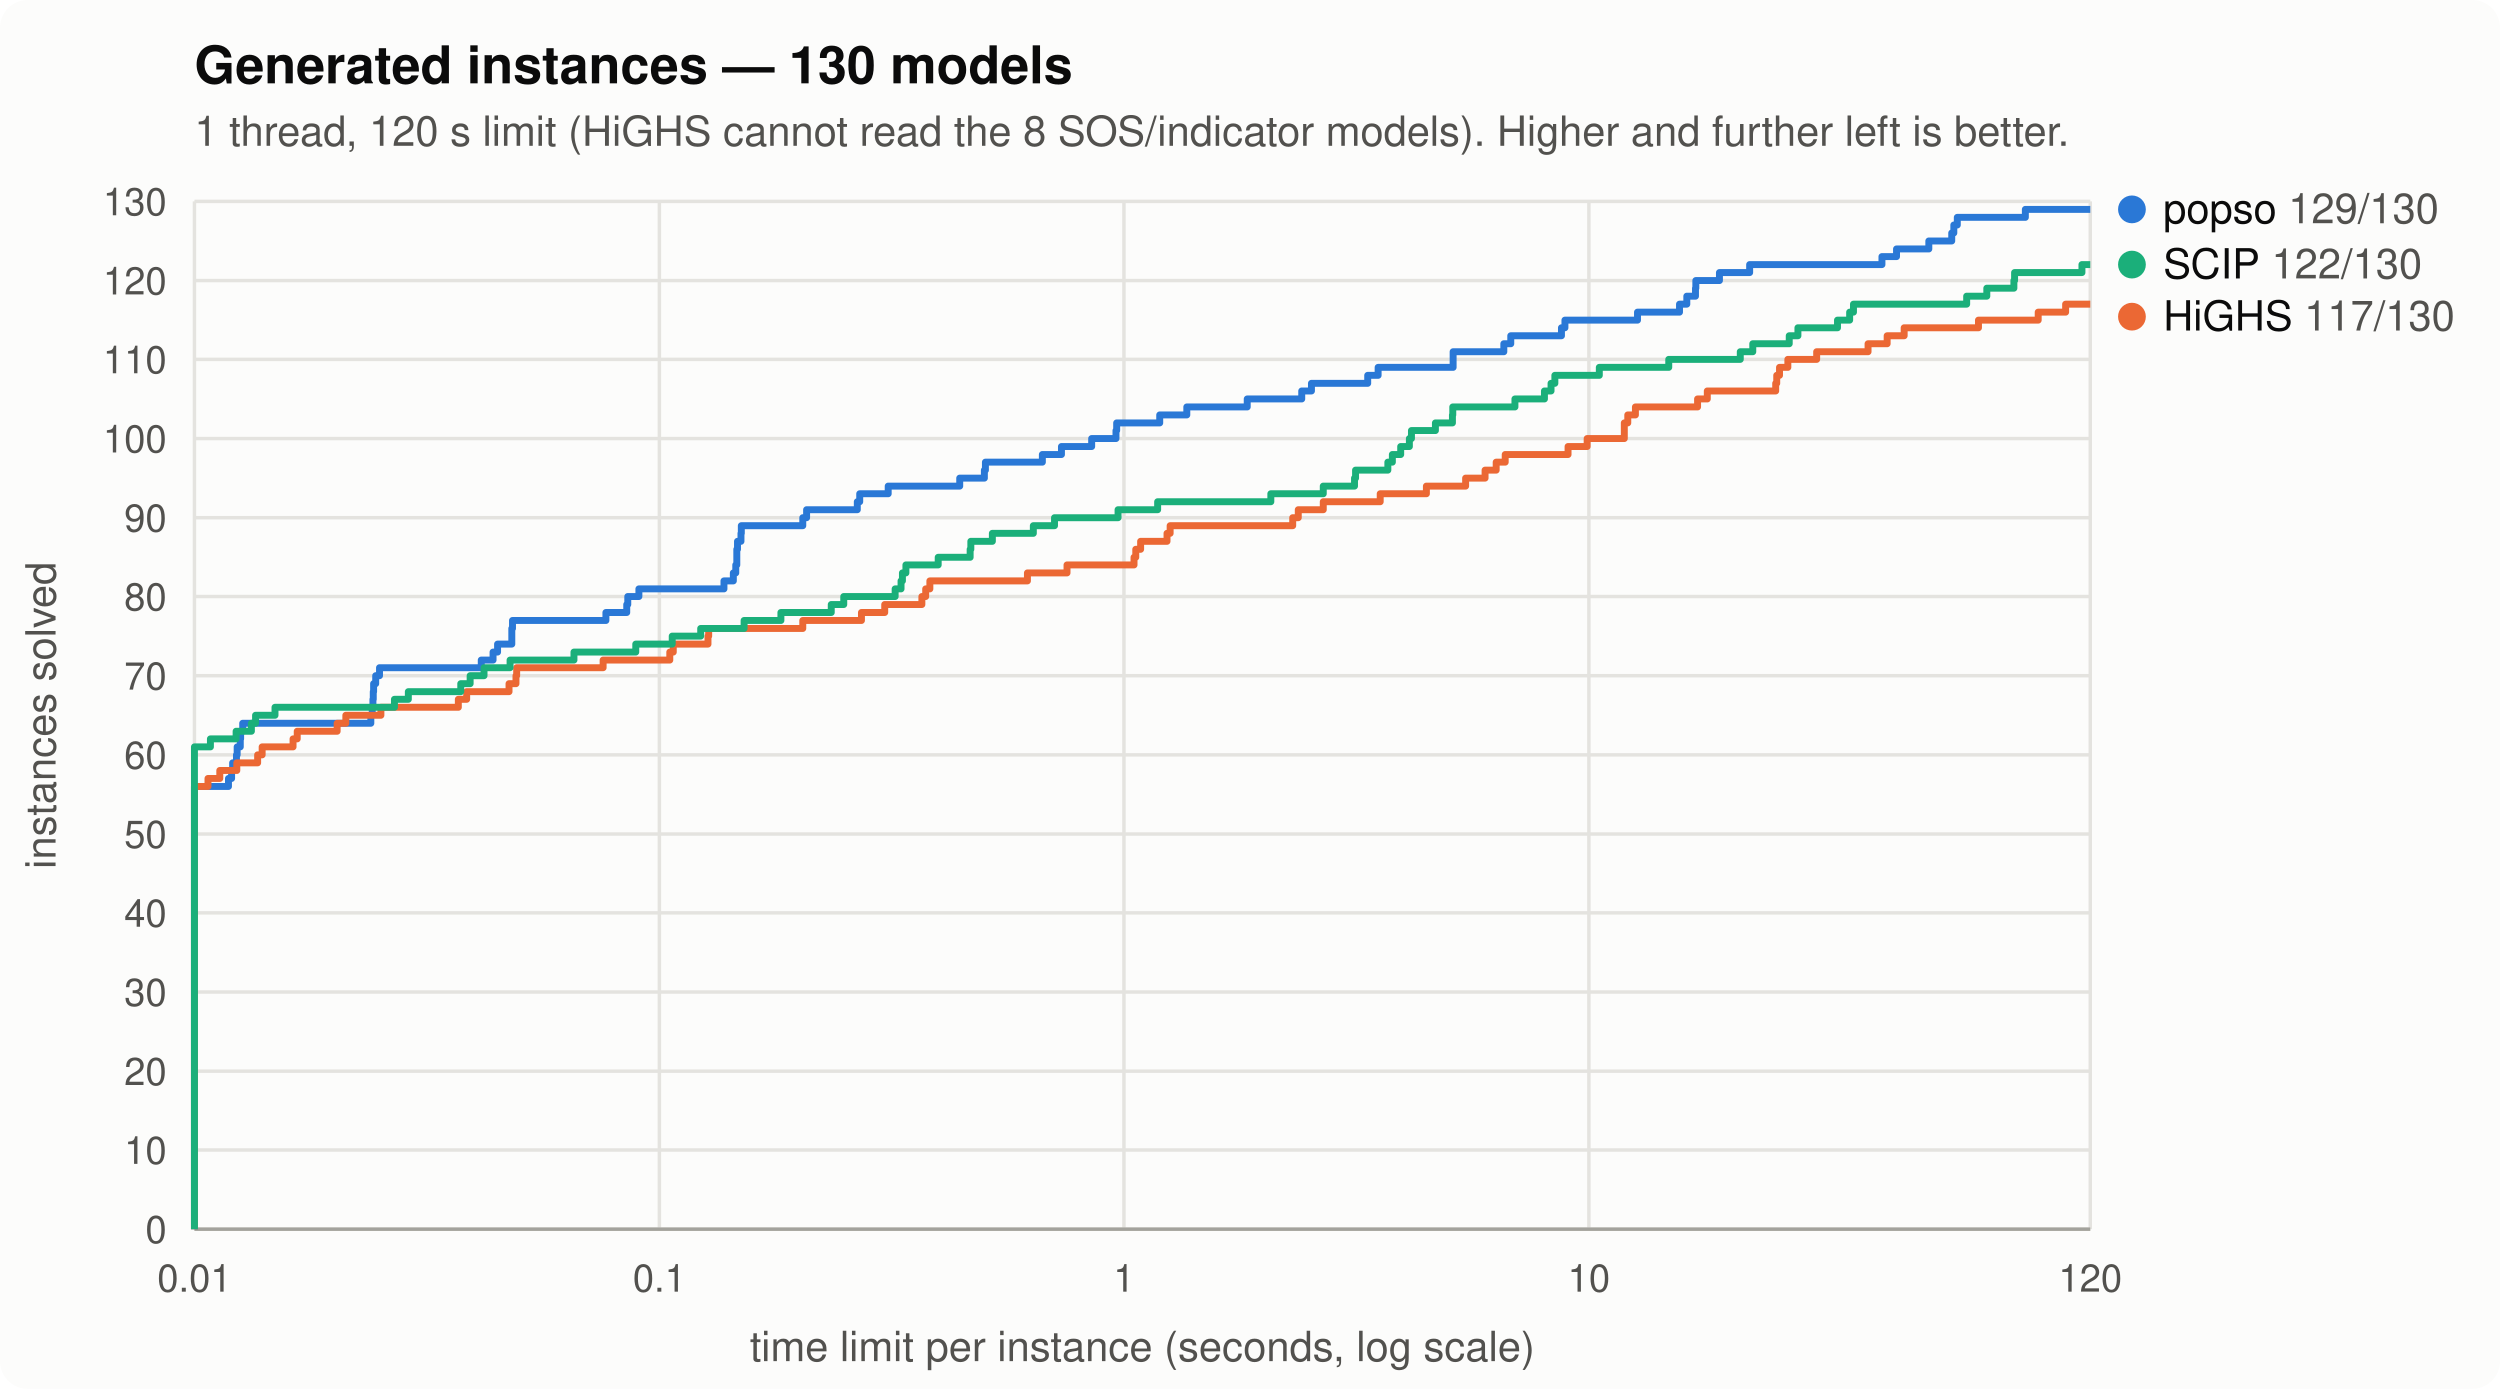
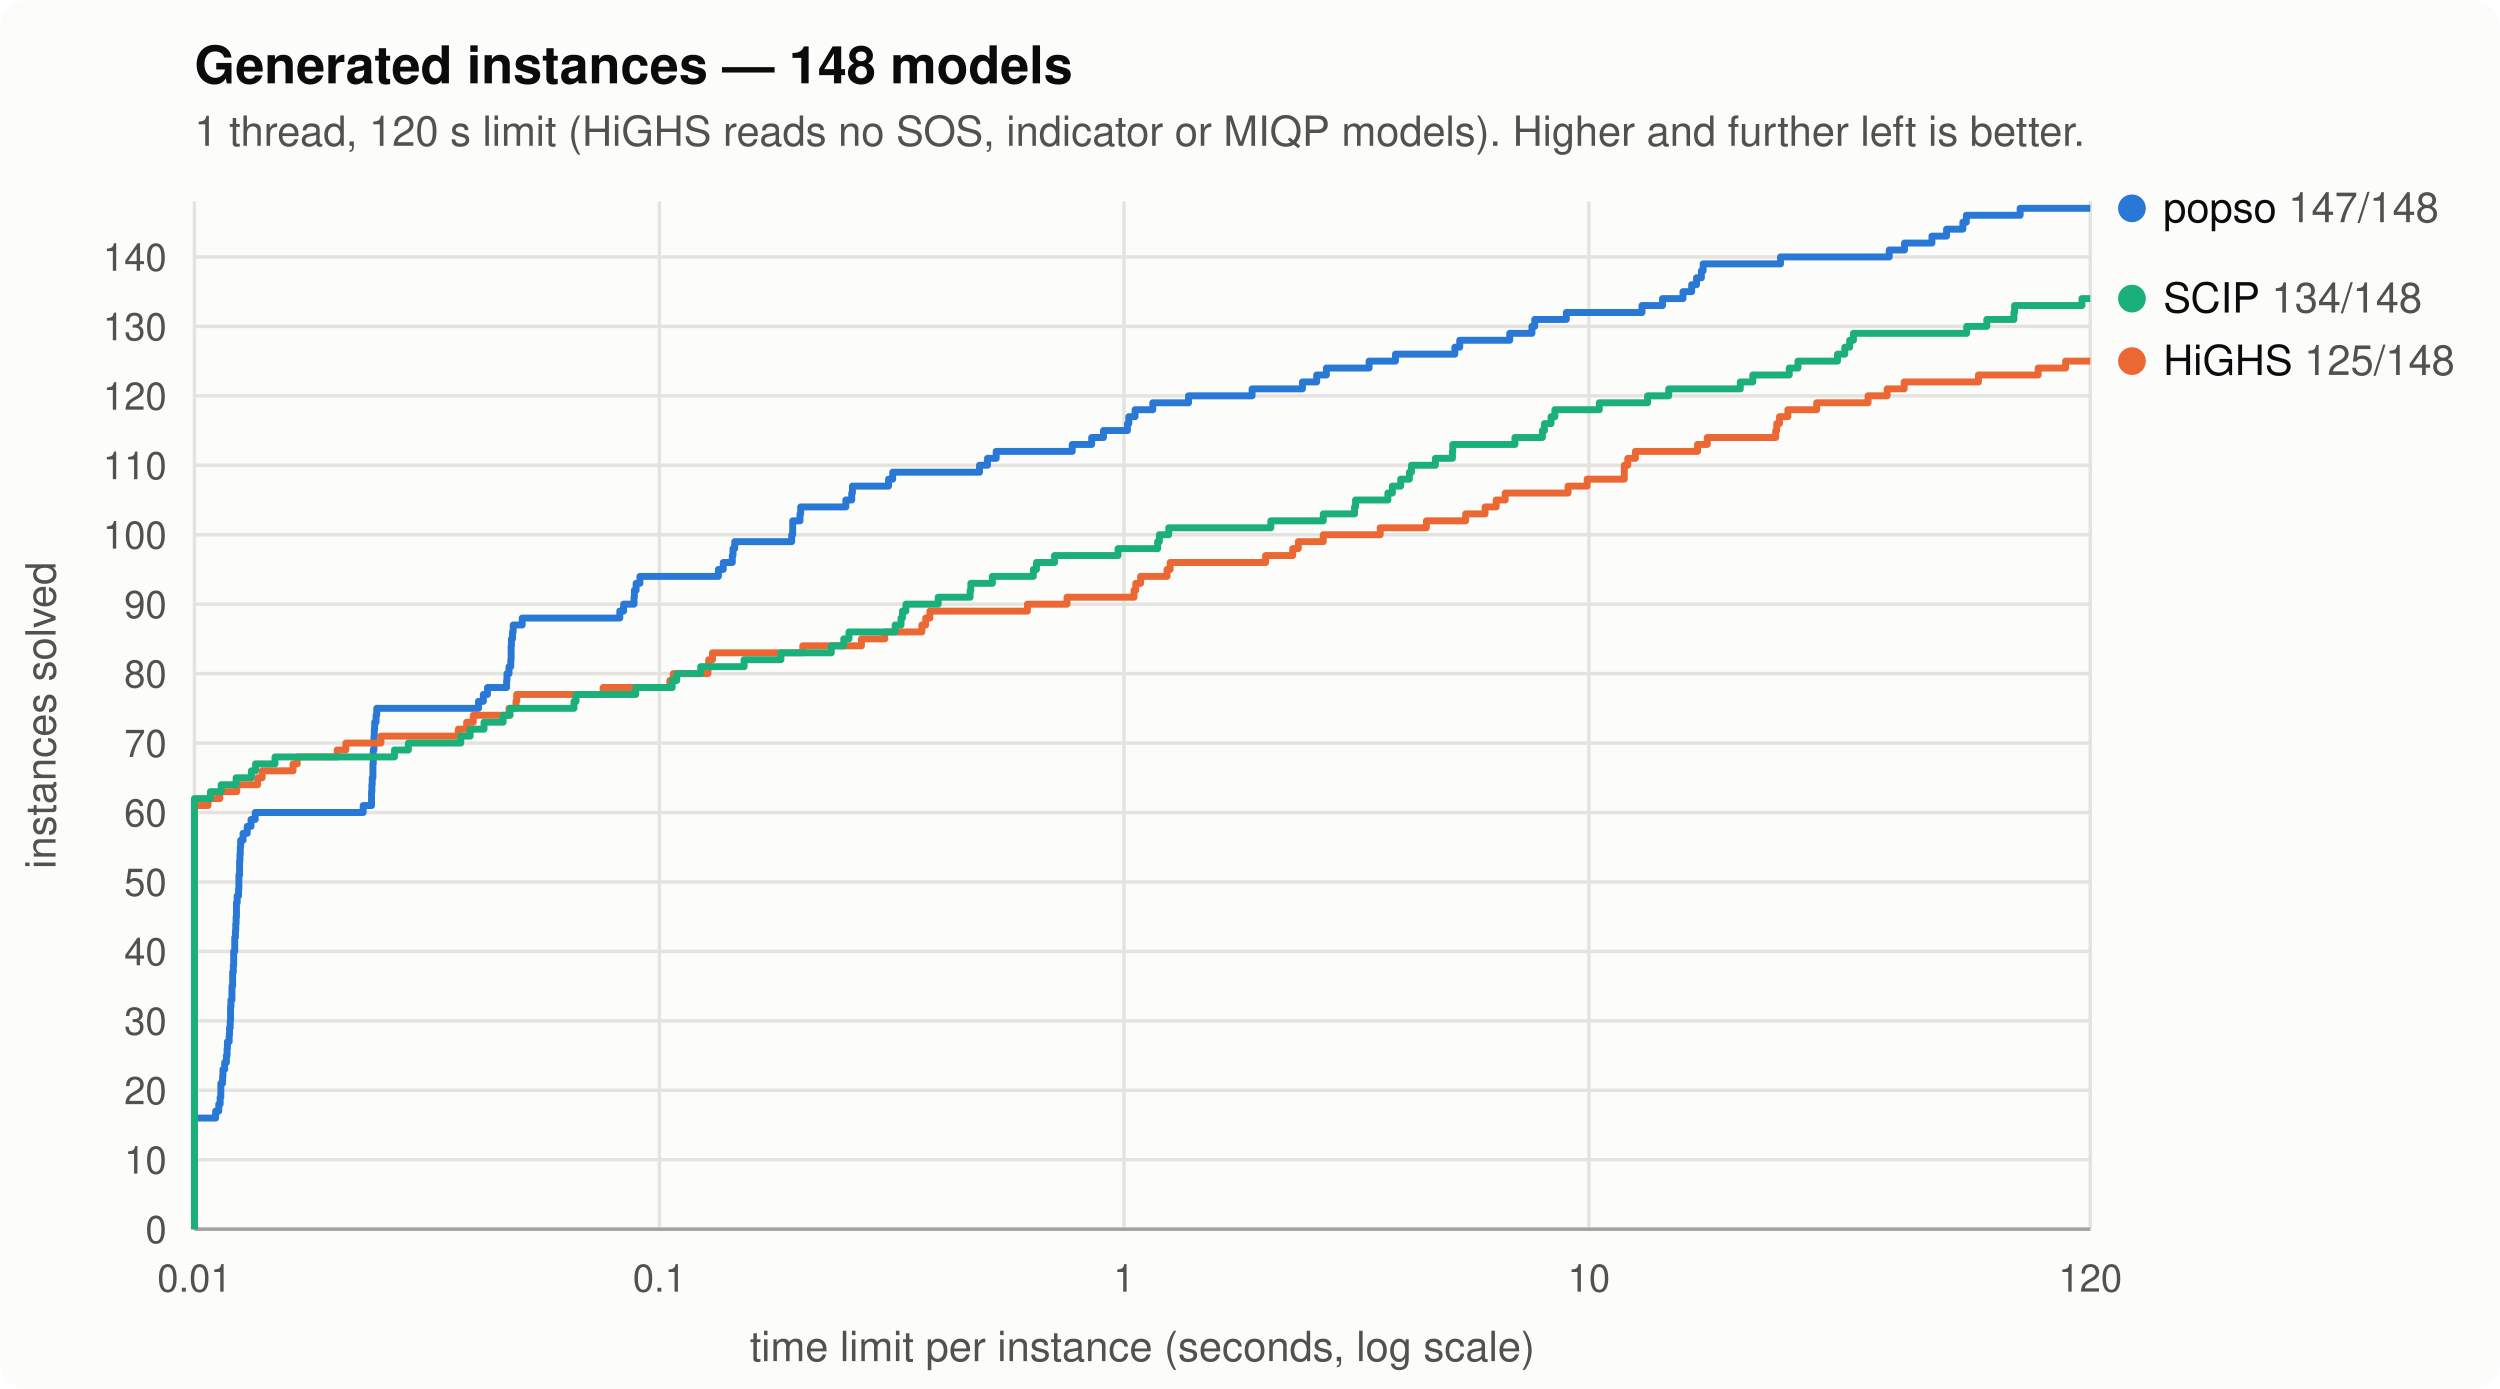
- <svg xmlns="http://www.w3.org/2000/svg" viewBox="0 0 720 400" width="720" height="400" role="img" aria-label="Generated instances — 130 models: instances solved versus time">
+ <svg xmlns="http://www.w3.org/2000/svg" viewBox="0 0 720 400" width="720" height="400" role="img" aria-label="Generated instances — 148 models: instances solved versus time">
  <style>svg{font-family:-apple-system,BlinkMacSystemFont,'Segoe UI',Helvetica,Arial,sans-serif}.bg{fill:#fcfcfb}.t1{fill:#0b0b0b}.t2{fill:#52514e}.grid{stroke:#e4e3df}.axis{stroke:#a3a29c}.s-ours{stroke:#2a78d6}.f-ours{fill:#2a78d6}.s-highs{stroke:#eb6834}.f-highs{fill:#eb6834}.s-scip{stroke:#1baf7a}.f-scip{fill:#1baf7a}@media (prefers-color-scheme: dark){.bg{fill:#1a1a19}.t1{fill:#f0efec}.t2{fill:#c3c2b7}.grid{stroke:#333331}.axis{stroke:#6b6a64}.s-ours{stroke:#3987e5}.f-ours{fill:#3987e5}.s-highs{stroke:#d95926}.f-highs{fill:#d95926}.s-scip{stroke:#199e70}.f-scip{fill:#199e70}}</style>
  <rect class="bg" width="720" height="400" rx="8" />
-   <text class="t1" x="56" y="24" font-size="15" font-weight="600">Generated instances — 130 models</text>
-   <text class="t2" x="56" y="42" font-size="12">1 thread, 120 s limit (HiGHS cannot read the 8 SOS/indicator models). Higher and further left is better.</text>
+   <text class="t1" x="56" y="24" font-size="15" font-weight="600">Generated instances — 148 models</text>
+   <text class="t2" x="56" y="42" font-size="12">1 thread, 120 s limit (HiGHS reads no SOS, indicator or MIQP models). Higher and further left is better.</text>
  <line class="grid" x1="56" x2="602" y1="354.0" y2="354.0" stroke-width="1" />
  <text class="t2" x="48" y="358.0" font-size="11" text-anchor="end">0</text>
-   <line class="grid" x1="56" x2="602" y1="331.2" y2="331.2" stroke-width="1" />
-   <text class="t2" x="48" y="335.2" font-size="11" text-anchor="end">10</text>
-   <line class="grid" x1="56" x2="602" y1="308.5" y2="308.5" stroke-width="1" />
-   <text class="t2" x="48" y="312.5" font-size="11" text-anchor="end">20</text>
-   <line class="grid" x1="56" x2="602" y1="285.7" y2="285.7" stroke-width="1" />
-   <text class="t2" x="48" y="289.7" font-size="11" text-anchor="end">30</text>
-   <line class="grid" x1="56" x2="602" y1="262.9" y2="262.9" stroke-width="1" />
-   <text class="t2" x="48" y="266.9" font-size="11" text-anchor="end">40</text>
-   <line class="grid" x1="56" x2="602" y1="240.2" y2="240.2" stroke-width="1" />
-   <text class="t2" x="48" y="244.2" font-size="11" text-anchor="end">50</text>
-   <line class="grid" x1="56" x2="602" y1="217.4" y2="217.4" stroke-width="1" />
-   <text class="t2" x="48" y="221.4" font-size="11" text-anchor="end">60</text>
-   <line class="grid" x1="56" x2="602" y1="194.6" y2="194.6" stroke-width="1" />
-   <text class="t2" x="48" y="198.6" font-size="11" text-anchor="end">70</text>
-   <line class="grid" x1="56" x2="602" y1="171.8" y2="171.8" stroke-width="1" />
-   <text class="t2" x="48" y="175.8" font-size="11" text-anchor="end">80</text>
-   <line class="grid" x1="56" x2="602" y1="149.1" y2="149.1" stroke-width="1" />
-   <text class="t2" x="48" y="153.1" font-size="11" text-anchor="end">90</text>
-   <line class="grid" x1="56" x2="602" y1="126.3" y2="126.3" stroke-width="1" />
-   <text class="t2" x="48" y="130.3" font-size="11" text-anchor="end">100</text>
-   <line class="grid" x1="56" x2="602" y1="103.5" y2="103.5" stroke-width="1" />
-   <text class="t2" x="48" y="107.5" font-size="11" text-anchor="end">110</text>
-   <line class="grid" x1="56" x2="602" y1="80.8" y2="80.8" stroke-width="1" />
-   <text class="t2" x="48" y="84.8" font-size="11" text-anchor="end">120</text>
-   <line class="grid" x1="56" x2="602" y1="58.0" y2="58.0" stroke-width="1" />
-   <text class="t2" x="48" y="62.0" font-size="11" text-anchor="end">130</text>
+   <line class="grid" x1="56" x2="602" y1="334.0" y2="334.0" stroke-width="1" />
+   <text class="t2" x="48" y="338.0" font-size="11" text-anchor="end">10</text>
+   <line class="grid" x1="56" x2="602" y1="314.0" y2="314.0" stroke-width="1" />
+   <text class="t2" x="48" y="318.0" font-size="11" text-anchor="end">20</text>
+   <line class="grid" x1="56" x2="602" y1="294.0" y2="294.0" stroke-width="1" />
+   <text class="t2" x="48" y="298.0" font-size="11" text-anchor="end">30</text>
+   <line class="grid" x1="56" x2="602" y1="274.0" y2="274.0" stroke-width="1" />
+   <text class="t2" x="48" y="278.0" font-size="11" text-anchor="end">40</text>
+   <line class="grid" x1="56" x2="602" y1="254.0" y2="254.0" stroke-width="1" />
+   <text class="t2" x="48" y="258.0" font-size="11" text-anchor="end">50</text>
+   <line class="grid" x1="56" x2="602" y1="234.0" y2="234.0" stroke-width="1" />
+   <text class="t2" x="48" y="238.0" font-size="11" text-anchor="end">60</text>
+   <line class="grid" x1="56" x2="602" y1="214.0" y2="214.0" stroke-width="1" />
+   <text class="t2" x="48" y="218.0" font-size="11" text-anchor="end">70</text>
+   <line class="grid" x1="56" x2="602" y1="194.0" y2="194.0" stroke-width="1" />
+   <text class="t2" x="48" y="198.0" font-size="11" text-anchor="end">80</text>
+   <line class="grid" x1="56" x2="602" y1="174.0" y2="174.0" stroke-width="1" />
+   <text class="t2" x="48" y="178.0" font-size="11" text-anchor="end">90</text>
+   <line class="grid" x1="56" x2="602" y1="154.0" y2="154.0" stroke-width="1" />
+   <text class="t2" x="48" y="158.0" font-size="11" text-anchor="end">100</text>
+   <line class="grid" x1="56" x2="602" y1="134.0" y2="134.0" stroke-width="1" />
+   <text class="t2" x="48" y="138.0" font-size="11" text-anchor="end">110</text>
+   <line class="grid" x1="56" x2="602" y1="114.0" y2="114.0" stroke-width="1" />
+   <text class="t2" x="48" y="118.0" font-size="11" text-anchor="end">120</text>
+   <line class="grid" x1="56" x2="602" y1="94.0" y2="94.0" stroke-width="1" />
+   <text class="t2" x="48" y="98.0" font-size="11" text-anchor="end">130</text>
+   <line class="grid" x1="56" x2="602" y1="74.0" y2="74.0" stroke-width="1" />
+   <text class="t2" x="48" y="78.0" font-size="11" text-anchor="end">140</text>
  <line class="grid" x1="56.0" x2="56.0" y1="58" y2="354" stroke-width="1" />
  <text class="t2" x="56.0" y="372" font-size="11" text-anchor="middle">0.01</text>
  <line class="grid" x1="189.9" x2="189.9" y1="58" y2="354" stroke-width="1" />
  <text class="t2" x="189.9" y="372" font-size="11" text-anchor="middle">0.1</text>
  <line class="grid" x1="323.7" x2="323.7" y1="58" y2="354" stroke-width="1" />
  <text class="t2" x="323.7" y="372" font-size="11" text-anchor="middle">1</text>
  <line class="grid" x1="457.6" x2="457.6" y1="58" y2="354" stroke-width="1" />
  <text class="t2" x="457.6" y="372" font-size="11" text-anchor="middle">10</text>
  <line class="grid" x1="602.0" x2="602.0" y1="58" y2="354" stroke-width="1" />
  <text class="t2" x="602.0" y="372" font-size="11" text-anchor="middle">120</text>
  <line class="axis" x1="56" x2="602" y1="354" y2="354" stroke-width="1" />
  <text class="t2" x="329.0" y="392" font-size="12" text-anchor="middle">time limit per instance (seconds, log scale)</text>
  <text class="t2" transform="translate(16 206.0) rotate(-90)" font-size="12" text-anchor="middle">instances solved</text>
-   <path class="s-ours" d="M56.0 354.0 L56.0 354.0 L56.0 351.7 L56.0 351.7 L56.0 349.4 L56.0 349.4 L56.0 347.2 L56.0 347.2 L56.0 344.9 L56.0 344.9 L56.0 342.6 L56.0 342.6 L56.0 340.3 L56.0 340.3 L56.0 338.1 L56.0 338.1 L56.0 335.8 L56.0 335.8 L56.0 333.5 L56.0 333.5 L56.0 331.2 L56.0 331.2 L56.0 329.0 L56.0 329.0 L56.0 326.7 L56.0 326.7 L56.0 324.4 L56.0 324.4 L56.0 322.1 L56.0 322.1 L56.0 319.8 L56.0 319.8 L56.0 317.6 L56.0 317.6 L56.0 315.3 L56.0 315.3 L56.0 313.0 L56.0 313.0 L56.0 310.7 L56.0 310.7 L56.0 308.5 L56.0 308.5 L56.0 306.2 L56.0 306.2 L56.0 303.9 L56.0 303.9 L56.0 301.6 L56.0 301.6 L56.0 299.4 L56.0 299.4 L56.0 297.1 L56.0 297.1 L56.0 294.8 L56.0 294.8 L56.0 292.5 L56.0 292.5 L56.0 290.2 L56.0 290.2 L56.0 288.0 L56.0 288.0 L56.0 285.7 L56.0 285.7 L56.0 283.4 L56.0 283.4 L56.0 281.1 L56.0 281.1 L56.0 278.9 L56.0 278.9 L56.0 276.6 L56.0 276.6 L56.0 274.3 L56.0 274.3 L56.0 272.0 L56.0 272.0 L56.0 269.8 L56.0 269.8 L56.0 267.5 L56.0 267.5 L56.0 265.2 L56.0 265.2 L56.0 262.9 L56.0 262.9 L56.0 260.6 L56.0 260.6 L56.0 258.4 L56.0 258.4 L56.0 256.1 L56.0 256.1 L56.0 253.8 L56.0 253.8 L56.0 251.5 L56.0 251.5 L56.0 249.3 L56.0 249.3 L56.0 247.0 L56.0 247.0 L56.0 244.7 L56.0 244.7 L56.0 242.4 L56.0 242.4 L56.0 240.2 L56.0 240.2 L56.0 237.9 L56.0 237.9 L56.0 235.6 L56.0 235.6 L56.0 233.3 L56.0 233.3 L56.0 231.0 L56.0 231.0 L56.0 228.8 L56.0 228.8 L56.0 226.5 L65.8 226.5 L65.8 224.2 L66.7 224.2 L66.7 221.9 L67.0 221.9 L67.0 219.7 L68.1 219.7 L68.1 217.4 L68.3 217.4 L68.3 215.1 L69.2 215.1 L69.2 212.8 L69.3 212.8 L69.3 210.6 L69.9 210.6 L69.9 208.3 L106.8 208.3 L106.8 206.0 L107.2 206.0 L107.2 203.7 L107.4 203.7 L107.4 201.4 L107.5 201.4 L107.5 199.2 L107.6 199.2 L107.6 196.9 L108.2 196.9 L108.2 194.6 L109.3 194.6 L109.3 192.3 L138.6 192.3 L138.6 190.1 L142.0 190.1 L142.0 187.8 L143.3 187.8 L143.3 185.5 L147.4 185.5 L147.4 183.2 L147.4 183.2 L147.4 181.0 L147.6 181.0 L147.6 178.7 L174.5 178.7 L174.5 176.4 L180.5 176.4 L180.5 174.1 L180.8 174.1 L180.8 171.8 L184.0 171.8 L184.0 169.6 L208.5 169.6 L208.5 167.3 L211.2 167.3 L211.2 165.0 L211.9 165.0 L211.9 162.7 L212.2 162.7 L212.2 160.5 L212.2 160.5 L212.2 158.2 L212.4 158.2 L212.4 155.9 L213.4 155.9 L213.4 153.6 L213.5 153.6 L213.5 151.4 L231.2 151.4 L231.2 149.1 L232.3 149.1 L232.3 146.8 L246.9 146.8 L246.9 144.5 L247.6 144.5 L247.6 142.2 L255.8 142.2 L255.8 140.0 L276.4 140.0 L276.4 137.7 L283.5 137.7 L283.5 135.4 L283.8 135.4 L283.8 133.1 L300.2 133.1 L300.2 130.9 L305.7 130.9 L305.7 128.6 L314.4 128.6 L314.4 126.3 L321.4 126.3 L321.4 124.0 L321.6 124.0 L321.6 121.8 L334.0 121.8 L334.0 119.5 L341.8 119.5 L341.8 117.2 L359.2 117.2 L359.2 114.9 L374.9 114.9 L374.9 112.6 L377.7 112.6 L377.7 110.4 L393.9 110.4 L393.9 108.1 L396.9 108.1 L396.9 105.8 L418.5 105.8 L418.5 103.5 L418.5 103.5 L418.5 101.3 L433.1 101.3 L433.1 99.0 L435.1 99.0 L435.1 96.7 L449.7 96.7 L449.7 94.4 L450.7 94.4 L450.7 92.2 L471.6 92.2 L471.6 89.9 L483.7 89.9 L483.7 87.6 L485.8 87.6 L485.8 85.3 L488.3 85.3 L488.3 83.0 L488.4 83.0 L488.4 80.8 L495.2 80.8 L495.2 78.5 L503.9 78.5 L503.9 76.2 L542.0 76.2 L542.0 73.9 L546.2 73.9 L546.2 71.7 L555.5 71.7 L555.5 69.4 L562.1 69.4 L562.1 67.1 L562.7 67.1 L562.7 64.8 L563.7 64.8 L563.7 62.6 L583.3 62.6 L583.3 60.3 L602.0 60.3" fill="none" stroke-width="2" stroke-linejoin="round" />
-   <path class="s-highs" d="M56.0 354.0 L56.0 354.0 L56.0 351.7 L56.0 351.7 L56.0 349.4 L56.0 349.4 L56.0 347.2 L56.0 347.2 L56.0 344.9 L56.0 344.9 L56.0 342.6 L56.0 342.6 L56.0 340.3 L56.0 340.3 L56.0 338.1 L56.0 338.1 L56.0 335.8 L56.0 335.8 L56.0 333.5 L56.0 333.5 L56.0 331.2 L56.0 331.2 L56.0 329.0 L56.0 329.0 L56.0 326.7 L56.0 326.7 L56.0 324.4 L56.0 324.4 L56.0 322.1 L56.0 322.1 L56.0 319.8 L56.0 319.8 L56.0 317.6 L56.0 317.6 L56.0 315.3 L56.0 315.3 L56.0 313.0 L56.0 313.0 L56.0 310.7 L56.0 310.7 L56.0 308.5 L56.0 308.5 L56.0 306.2 L56.0 306.2 L56.0 303.9 L56.0 303.9 L56.0 301.6 L56.0 301.6 L56.0 299.4 L56.0 299.4 L56.0 297.1 L56.0 297.1 L56.0 294.8 L56.0 294.8 L56.0 292.5 L56.0 292.5 L56.0 290.2 L56.0 290.2 L56.0 288.0 L56.0 288.0 L56.0 285.7 L56.0 285.7 L56.0 283.4 L56.0 283.4 L56.0 281.1 L56.0 281.1 L56.0 278.9 L56.0 278.9 L56.0 276.6 L56.0 276.6 L56.0 274.3 L56.0 274.3 L56.0 272.0 L56.0 272.0 L56.0 269.8 L56.0 269.8 L56.0 267.5 L56.0 267.5 L56.0 265.2 L56.0 265.2 L56.0 262.9 L56.0 262.9 L56.0 260.6 L56.0 260.6 L56.0 258.4 L56.0 258.4 L56.0 256.1 L56.0 256.1 L56.0 253.8 L56.0 253.8 L56.0 251.5 L56.0 251.5 L56.0 249.3 L56.0 249.3 L56.0 247.0 L56.0 247.0 L56.0 244.7 L56.0 244.7 L56.0 242.4 L56.0 242.4 L56.0 240.2 L56.0 240.2 L56.0 237.9 L56.0 237.9 L56.0 235.6 L56.0 235.6 L56.0 233.3 L56.0 233.3 L56.0 231.0 L56.0 231.0 L56.0 228.8 L56.0 228.8 L56.0 226.5 L59.9 226.5 L59.9 224.2 L63.3 224.2 L63.3 221.9 L68.2 221.9 L68.2 219.7 L74.2 219.7 L74.2 217.4 L75.5 217.4 L75.5 215.1 L84.4 215.1 L84.4 212.8 L85.6 212.8 L85.6 210.6 L97.1 210.6 L97.1 208.3 L99.6 208.3 L99.6 206.0 L109.7 206.0 L109.7 203.7 L132.0 203.7 L132.0 201.4 L134.4 201.4 L134.4 199.2 L146.6 199.2 L146.6 196.9 L148.6 196.9 L148.6 194.6 L148.8 194.6 L148.8 192.3 L173.7 192.3 L173.7 190.1 L192.9 190.1 L192.9 187.8 L193.9 187.8 L193.9 185.5 L203.9 185.5 L203.9 183.2 L204.1 183.2 L204.1 181.0 L231.2 181.0 L231.2 178.7 L248.1 178.7 L248.1 176.4 L254.8 176.4 L254.8 174.1 L265.5 174.1 L265.5 171.8 L266.6 171.8 L266.6 169.6 L267.8 169.6 L267.8 167.3 L295.9 167.3 L295.9 165.0 L307.3 165.0 L307.3 162.7 L326.6 162.7 L326.6 160.5 L327.1 160.5 L327.1 158.2 L328.5 158.2 L328.5 155.9 L336.1 155.9 L336.1 153.6 L337.0 153.6 L337.0 151.4 L372.3 151.4 L372.3 149.1 L373.9 149.1 L373.9 146.8 L381.1 146.8 L381.1 144.5 L397.5 144.5 L397.5 142.2 L410.8 142.2 L410.8 140.0 L422.1 140.0 L422.1 137.7 L427.7 137.7 L427.7 135.4 L430.9 135.4 L430.9 133.1 L433.5 133.1 L433.5 130.9 L451.6 130.9 L451.6 128.6 L457.1 128.6 L457.1 126.3 L467.8 126.3 L467.8 124.0 L467.8 124.0 L467.8 121.8 L468.8 121.8 L468.8 119.5 L471.0 119.5 L471.0 117.2 L488.9 117.2 L488.9 114.9 L491.7 114.9 L491.7 112.6 L511.4 112.6 L511.4 110.4 L511.7 110.4 L511.7 108.1 L512.5 108.1 L512.5 105.8 L514.9 105.8 L514.9 103.5 L523.2 103.5 L523.2 101.3 L538.0 101.3 L538.0 99.0 L543.5 99.0 L543.5 96.7 L548.4 96.7 L548.4 94.4 L569.8 94.4 L569.8 92.2 L587.0 92.2 L587.0 89.9 L594.9 89.9 L594.9 87.6 L602.0 87.6" fill="none" stroke-width="2" stroke-linejoin="round" />
-   <path class="s-scip" d="M56.0 354.0 L56.0 354.0 L56.0 351.7 L56.0 351.7 L56.0 349.4 L56.0 349.4 L56.0 347.2 L56.0 347.2 L56.0 344.9 L56.0 344.9 L56.0 342.6 L56.0 342.6 L56.0 340.3 L56.0 340.3 L56.0 338.1 L56.0 338.1 L56.0 335.8 L56.0 335.8 L56.0 333.5 L56.0 333.5 L56.0 331.2 L56.0 331.2 L56.0 329.0 L56.0 329.0 L56.0 326.7 L56.0 326.7 L56.0 324.4 L56.0 324.4 L56.0 322.1 L56.0 322.1 L56.0 319.8 L56.0 319.8 L56.0 317.6 L56.0 317.6 L56.0 315.3 L56.0 315.3 L56.0 313.0 L56.0 313.0 L56.0 310.7 L56.0 310.7 L56.0 308.5 L56.0 308.5 L56.0 306.2 L56.0 306.2 L56.0 303.9 L56.0 303.9 L56.0 301.6 L56.0 301.6 L56.0 299.4 L56.0 299.4 L56.0 297.1 L56.0 297.1 L56.0 294.8 L56.0 294.8 L56.0 292.5 L56.0 292.5 L56.0 290.2 L56.0 290.2 L56.0 288.0 L56.0 288.0 L56.0 285.7 L56.0 285.7 L56.0 283.4 L56.0 283.4 L56.0 281.1 L56.0 281.1 L56.0 278.9 L56.0 278.9 L56.0 276.6 L56.0 276.6 L56.0 274.3 L56.0 274.3 L56.0 272.0 L56.0 272.0 L56.0 269.8 L56.0 269.8 L56.0 267.5 L56.0 267.5 L56.0 265.2 L56.0 265.2 L56.0 262.9 L56.0 262.9 L56.0 260.6 L56.0 260.6 L56.0 258.4 L56.0 258.4 L56.0 256.1 L56.0 256.1 L56.0 253.8 L56.0 253.8 L56.0 251.5 L56.0 251.5 L56.0 249.3 L56.0 249.3 L56.0 247.0 L56.0 247.0 L56.0 244.7 L56.0 244.7 L56.0 242.4 L56.0 242.4 L56.0 240.2 L56.0 240.2 L56.0 237.9 L56.0 237.9 L56.0 235.6 L56.0 235.6 L56.0 233.3 L56.0 233.3 L56.0 231.0 L56.0 231.0 L56.0 228.8 L56.0 228.8 L56.0 226.5 L56.0 226.5 L56.0 224.2 L56.0 224.2 L56.0 221.9 L56.0 221.9 L56.0 219.7 L56.0 219.7 L56.0 217.4 L56.0 217.4 L56.0 215.1 L60.6 215.1 L60.6 212.8 L68.0 212.8 L68.0 210.6 L72.4 210.6 L72.4 208.3 L73.6 208.3 L73.6 206.0 L79.2 206.0 L79.2 203.7 L113.6 203.7 L113.6 201.4 L117.6 201.4 L117.6 199.2 L132.7 199.2 L132.7 196.9 L135.4 196.9 L135.4 194.6 L139.4 194.6 L139.4 192.3 L146.9 192.3 L146.9 190.1 L165.3 190.1 L165.3 187.8 L183.1 187.8 L183.1 185.5 L193.6 185.5 L193.6 183.2 L201.8 183.2 L201.8 181.0 L214.3 181.0 L214.3 178.7 L224.9 178.7 L224.9 176.4 L239.4 176.4 L239.4 174.1 L243.0 174.1 L243.0 171.8 L257.8 171.8 L257.8 169.6 L259.5 169.6 L259.5 167.3 L259.9 167.3 L259.9 165.0 L260.9 165.0 L260.9 162.7 L270.2 162.7 L270.2 160.5 L279.4 160.5 L279.4 158.2 L279.6 158.2 L279.6 155.9 L285.8 155.9 L285.8 153.6 L297.6 153.6 L297.6 151.4 L303.7 151.4 L303.7 149.1 L322.0 149.1 L322.0 146.8 L333.4 146.8 L333.4 144.5 L366.0 144.5 L366.0 142.2 L381.1 142.2 L381.1 140.0 L390.1 140.0 L390.1 137.7 L390.4 137.7 L390.4 135.4 L399.7 135.4 L399.7 133.1 L401.0 133.1 L401.0 130.9 L403.4 130.9 L403.4 128.6 L405.9 128.6 L405.9 126.3 L406.5 126.3 L406.5 124.0 L413.4 124.0 L413.4 121.8 L418.3 121.8 L418.3 119.5 L418.4 119.5 L418.4 117.2 L436.3 117.2 L436.3 114.9 L444.8 114.9 L444.8 112.6 L446.7 112.6 L446.7 110.4 L447.8 110.4 L447.8 108.1 L460.6 108.1 L460.6 105.8 L480.6 105.8 L480.6 103.5 L501.2 103.5 L501.2 101.3 L504.8 101.3 L504.8 99.0 L515.3 99.0 L515.3 96.7 L517.8 96.7 L517.8 94.4 L529.2 94.4 L529.2 92.2 L532.7 92.2 L532.7 89.9 L533.8 89.9 L533.8 87.6 L566.4 87.6 L566.4 85.3 L572.2 85.3 L572.2 83.0 L580.0 83.0 L580.0 80.8 L580.2 80.8 L580.2 78.5 L599.6 78.5 L599.6 76.2 L602.0 76.2" fill="none" stroke-width="2" stroke-linejoin="round" />
-   <circle class="f-ours" cx="614.0" cy="60.3" r="4" />
-   <text class="t1" x="623.0" y="64.3" font-size="12">popso <tspan class="t2">129/130</tspan>
+   <path class="s-ours" d="M56.0 354.0 L56.0 354.0 L56.0 352.0 L56.0 352.0 L56.0 350.0 L56.0 350.0 L56.0 348.0 L56.0 348.0 L56.0 346.0 L56.0 346.0 L56.0 344.0 L56.0 344.0 L56.0 342.0 L56.0 342.0 L56.0 340.0 L56.0 340.0 L56.0 338.0 L56.0 338.0 L56.0 336.0 L56.0 336.0 L56.0 334.0 L56.0 334.0 L56.0 332.0 L56.0 332.0 L56.0 330.0 L56.0 330.0 L56.0 328.0 L56.0 328.0 L56.0 326.0 L56.0 326.0 L56.0 324.0 L56.0 324.0 L56.0 322.0 L62.1 322.0 L62.1 320.0 L63.0 320.0 L63.0 318.0 L63.4 318.0 L63.4 316.0 L63.6 316.0 L63.6 314.0 L63.6 314.0 L63.6 312.0 L64.1 312.0 L64.1 310.0 L64.2 310.0 L64.2 308.0 L64.7 308.0 L64.7 306.0 L65.2 306.0 L65.2 304.0 L65.4 304.0 L65.4 302.0 L65.5 302.0 L65.5 300.0 L66.0 300.0 L66.0 298.0 L66.1 298.0 L66.1 296.0 L66.3 296.0 L66.3 294.0 L66.4 294.0 L66.4 292.0 L66.4 292.0 L66.4 290.0 L66.5 290.0 L66.5 288.0 L66.8 288.0 L66.8 286.0 L66.8 286.0 L66.8 284.0 L67.0 284.0 L67.0 282.0 L67.0 282.0 L67.0 280.0 L67.2 280.0 L67.2 278.0 L67.3 278.0 L67.3 276.0 L67.3 276.0 L67.3 274.0 L67.6 274.0 L67.6 272.0 L67.6 272.0 L67.6 270.0 L67.8 270.0 L67.8 268.0 L67.9 268.0 L67.9 266.0 L68.0 266.0 L68.0 264.0 L68.1 264.0 L68.1 262.0 L68.1 262.0 L68.1 260.0 L68.3 260.0 L68.3 258.0 L68.7 258.0 L68.7 256.0 L68.8 256.0 L68.8 254.0 L68.8 254.0 L68.8 252.0 L69.0 252.0 L69.0 250.0 L69.0 250.0 L69.0 248.0 L69.1 248.0 L69.1 246.0 L69.2 246.0 L69.2 244.0 L69.3 244.0 L69.3 242.0 L70.0 242.0 L70.0 240.0 L71.2 240.0 L71.2 238.0 L72.3 238.0 L72.3 236.0 L73.5 236.0 L73.5 234.0 L104.6 234.0 L104.6 232.0 L107.0 232.0 L107.0 230.0 L107.0 230.0 L107.0 228.0 L107.1 228.0 L107.1 226.0 L107.2 226.0 L107.2 224.0 L107.4 224.0 L107.4 222.0 L107.4 222.0 L107.4 220.0 L107.5 220.0 L107.5 218.0 L107.5 218.0 L107.5 216.0 L107.7 216.0 L107.7 214.0 L107.7 214.0 L107.7 212.0 L107.8 212.0 L107.8 210.0 L107.9 210.0 L107.9 208.0 L108.3 208.0 L108.3 206.0 L108.5 206.0 L108.5 204.0 L137.8 204.0 L137.8 202.0 L139.2 202.0 L139.2 200.0 L140.4 200.0 L140.4 198.0 L145.9 198.0 L145.9 196.0 L146.0 196.0 L146.0 194.0 L146.6 194.0 L146.6 192.0 L147.1 192.0 L147.1 190.0 L147.2 190.0 L147.2 188.0 L147.2 188.0 L147.2 186.0 L147.3 186.0 L147.3 184.0 L147.6 184.0 L147.6 182.0 L147.8 182.0 L147.8 180.0 L150.4 180.0 L150.4 178.0 L178.5 178.0 L178.5 176.0 L179.6 176.0 L179.6 174.0 L182.6 174.0 L182.6 172.0 L182.7 172.0 L182.7 170.0 L183.2 170.0 L183.2 168.0 L184.3 168.0 L184.3 166.0 L206.9 166.0 L206.9 164.0 L208.3 164.0 L208.3 162.0 L210.9 162.0 L210.9 160.0 L211.1 160.0 L211.1 158.0 L211.6 158.0 L211.6 156.0 L228.0 156.0 L228.0 154.0 L228.3 154.0 L228.3 152.0 L228.3 152.0 L228.3 150.0 L230.4 150.0 L230.4 148.0 L230.6 148.0 L230.6 146.0 L243.6 146.0 L243.6 144.0 L245.3 144.0 L245.3 142.0 L245.5 142.0 L245.5 140.0 L255.9 140.0 L255.9 138.0 L257.1 138.0 L257.1 136.0 L282.1 136.0 L282.1 134.0 L284.4 134.0 L284.4 132.0 L286.9 132.0 L286.9 130.0 L308.8 130.0 L308.8 128.0 L314.4 128.0 L314.4 126.0 L317.8 126.0 L317.8 124.0 L324.7 124.0 L324.7 122.0 L325.1 122.0 L325.1 120.0 L326.9 120.0 L326.9 118.0 L332.0 118.0 L332.0 116.0 L342.3 116.0 L342.3 114.0 L360.6 114.0 L360.6 112.0 L375.1 112.0 L375.1 110.0 L379.2 110.0 L379.2 108.0 L382.0 108.0 L382.0 106.0 L394.3 106.0 L394.3 104.0 L401.9 104.0 L401.9 102.0 L419.0 102.0 L419.0 100.0 L420.4 100.0 L420.4 98.0 L434.8 98.0 L434.8 96.0 L441.2 96.0 L441.2 94.0 L442.0 94.0 L442.0 92.0 L451.1 92.0 L451.1 90.0 L472.9 90.0 L472.9 88.0 L478.8 88.0 L478.8 86.0 L484.7 86.0 L484.7 84.0 L487.2 84.0 L487.2 82.0 L488.6 82.0 L488.6 80.0 L490.0 80.0 L490.0 78.0 L490.5 78.0 L490.5 76.0 L512.8 76.0 L512.8 74.0 L544.1 74.0 L544.1 72.0 L548.5 72.0 L548.5 70.0 L556.4 70.0 L556.4 68.0 L560.6 68.0 L560.6 66.0 L565.3 66.0 L565.3 64.0 L566.3 64.0 L566.3 62.0 L581.8 62.0 L581.8 60.0 L602.0 60.0" fill="none" stroke-width="2" stroke-linejoin="round" />
+   <path class="s-highs" d="M56.0 354.0 L56.0 354.0 L56.0 352.0 L56.0 352.0 L56.0 350.0 L56.0 350.0 L56.0 348.0 L56.0 348.0 L56.0 346.0 L56.0 346.0 L56.0 344.0 L56.0 344.0 L56.0 342.0 L56.0 342.0 L56.0 340.0 L56.0 340.0 L56.0 338.0 L56.0 338.0 L56.0 336.0 L56.0 336.0 L56.0 334.0 L56.0 334.0 L56.0 332.0 L56.0 332.0 L56.0 330.0 L56.0 330.0 L56.0 328.0 L56.0 328.0 L56.0 326.0 L56.0 326.0 L56.0 324.0 L56.0 324.0 L56.0 322.0 L56.0 322.0 L56.0 320.0 L56.0 320.0 L56.0 318.0 L56.0 318.0 L56.0 316.0 L56.0 316.0 L56.0 314.0 L56.0 314.0 L56.0 312.0 L56.0 312.0 L56.0 310.0 L56.0 310.0 L56.0 308.0 L56.0 308.0 L56.0 306.0 L56.0 306.0 L56.0 304.0 L56.0 304.0 L56.0 302.0 L56.0 302.0 L56.0 300.0 L56.0 300.0 L56.0 298.0 L56.0 298.0 L56.0 296.0 L56.0 296.0 L56.0 294.0 L56.0 294.0 L56.0 292.0 L56.0 292.0 L56.0 290.0 L56.0 290.0 L56.0 288.0 L56.0 288.0 L56.0 286.0 L56.0 286.0 L56.0 284.0 L56.0 284.0 L56.0 282.0 L56.0 282.0 L56.0 280.0 L56.0 280.0 L56.0 278.0 L56.0 278.0 L56.0 276.0 L56.0 276.0 L56.0 274.0 L56.0 274.0 L56.0 272.0 L56.0 272.0 L56.0 270.0 L56.0 270.0 L56.0 268.0 L56.0 268.0 L56.0 266.0 L56.0 266.0 L56.0 264.0 L56.0 264.0 L56.0 262.0 L56.0 262.0 L56.0 260.0 L56.0 260.0 L56.0 258.0 L56.0 258.0 L56.0 256.0 L56.0 256.0 L56.0 254.0 L56.0 254.0 L56.0 252.0 L56.0 252.0 L56.0 250.0 L56.0 250.0 L56.0 248.0 L56.0 248.0 L56.0 246.0 L56.0 246.0 L56.0 244.0 L56.0 244.0 L56.0 242.0 L56.0 242.0 L56.0 240.0 L56.0 240.0 L56.0 238.0 L56.0 238.0 L56.0 236.0 L56.0 236.0 L56.0 234.0 L56.0 234.0 L56.0 232.0 L59.9 232.0 L59.9 230.0 L63.3 230.0 L63.3 228.0 L68.2 228.0 L68.2 226.0 L74.2 226.0 L74.2 224.0 L75.5 224.0 L75.5 222.0 L84.4 222.0 L84.4 220.0 L85.6 220.0 L85.6 218.0 L97.1 218.0 L97.1 216.0 L99.6 216.0 L99.6 214.0 L109.7 214.0 L109.7 212.0 L132.0 212.0 L132.0 210.0 L134.4 210.0 L134.4 208.0 L136.3 208.0 L136.3 206.0 L146.6 206.0 L146.6 204.0 L148.6 204.0 L148.6 202.0 L148.8 202.0 L148.8 200.0 L173.7 200.0 L173.7 198.0 L192.9 198.0 L192.9 196.0 L193.9 196.0 L193.9 194.0 L203.9 194.0 L203.9 192.0 L204.1 192.0 L204.1 190.0 L205.2 190.0 L205.2 188.0 L231.2 188.0 L231.2 186.0 L248.1 186.0 L248.1 184.0 L254.8 184.0 L254.8 182.0 L265.5 182.0 L265.5 180.0 L266.6 180.0 L266.6 178.0 L267.8 178.0 L267.8 176.0 L295.9 176.0 L295.9 174.0 L307.3 174.0 L307.3 172.0 L326.6 172.0 L326.6 170.0 L327.1 170.0 L327.1 168.0 L328.5 168.0 L328.5 166.0 L336.1 166.0 L336.1 164.0 L337.0 164.0 L337.0 162.0 L364.5 162.0 L364.5 160.0 L372.3 160.0 L372.3 158.0 L373.9 158.0 L373.9 156.0 L381.1 156.0 L381.1 154.0 L397.5 154.0 L397.5 152.0 L410.8 152.0 L410.8 150.0 L422.1 150.0 L422.1 148.0 L427.7 148.0 L427.7 146.0 L430.9 146.0 L430.9 144.0 L433.5 144.0 L433.5 142.0 L451.6 142.0 L451.6 140.0 L457.1 140.0 L457.1 138.0 L467.8 138.0 L467.8 136.0 L467.8 136.0 L467.8 134.0 L468.8 134.0 L468.8 132.0 L471.0 132.0 L471.0 130.0 L488.9 130.0 L488.9 128.0 L491.7 128.0 L491.7 126.0 L511.4 126.0 L511.4 124.0 L511.7 124.0 L511.7 122.0 L512.5 122.0 L512.5 120.0 L514.9 120.0 L514.9 118.0 L523.2 118.0 L523.2 116.0 L538.0 116.0 L538.0 114.0 L543.5 114.0 L543.5 112.0 L548.4 112.0 L548.4 110.0 L569.8 110.0 L569.8 108.0 L587.0 108.0 L587.0 106.0 L594.9 106.0 L594.9 104.0 L602.0 104.0" fill="none" stroke-width="2" stroke-linejoin="round" />
+   <path class="s-scip" d="M56.0 354.0 L56.0 354.0 L56.0 352.0 L56.0 352.0 L56.0 350.0 L56.0 350.0 L56.0 348.0 L56.0 348.0 L56.0 346.0 L56.0 346.0 L56.0 344.0 L56.0 344.0 L56.0 342.0 L56.0 342.0 L56.0 340.0 L56.0 340.0 L56.0 338.0 L56.0 338.0 L56.0 336.0 L56.0 336.0 L56.0 334.0 L56.0 334.0 L56.0 332.0 L56.0 332.0 L56.0 330.0 L56.0 330.0 L56.0 328.0 L56.0 328.0 L56.0 326.0 L56.0 326.0 L56.0 324.0 L56.0 324.0 L56.0 322.0 L56.0 322.0 L56.0 320.0 L56.0 320.0 L56.0 318.0 L56.0 318.0 L56.0 316.0 L56.0 316.0 L56.0 314.0 L56.0 314.0 L56.0 312.0 L56.0 312.0 L56.0 310.0 L56.0 310.0 L56.0 308.0 L56.0 308.0 L56.0 306.0 L56.0 306.0 L56.0 304.0 L56.0 304.0 L56.0 302.0 L56.0 302.0 L56.0 300.0 L56.0 300.0 L56.0 298.0 L56.0 298.0 L56.0 296.0 L56.0 296.0 L56.0 294.0 L56.0 294.0 L56.0 292.0 L56.0 292.0 L56.0 290.0 L56.0 290.0 L56.0 288.0 L56.0 288.0 L56.0 286.0 L56.0 286.0 L56.0 284.0 L56.0 284.0 L56.0 282.0 L56.0 282.0 L56.0 280.0 L56.0 280.0 L56.0 278.0 L56.0 278.0 L56.0 276.0 L56.0 276.0 L56.0 274.0 L56.0 274.0 L56.0 272.0 L56.0 272.0 L56.0 270.0 L56.0 270.0 L56.0 268.0 L56.0 268.0 L56.0 266.0 L56.0 266.0 L56.0 264.0 L56.0 264.0 L56.0 262.0 L56.0 262.0 L56.0 260.0 L56.0 260.0 L56.0 258.0 L56.0 258.0 L56.0 256.0 L56.0 256.0 L56.0 254.0 L56.0 254.0 L56.0 252.0 L56.0 252.0 L56.0 250.0 L56.0 250.0 L56.0 248.0 L56.0 248.0 L56.0 246.0 L56.0 246.0 L56.0 244.0 L56.0 244.0 L56.0 242.0 L56.0 242.0 L56.0 240.0 L56.0 240.0 L56.0 238.0 L56.0 238.0 L56.0 236.0 L56.0 236.0 L56.0 234.0 L56.0 234.0 L56.0 232.0 L56.0 232.0 L56.0 230.0 L60.6 230.0 L60.6 228.0 L63.7 228.0 L63.7 226.0 L68.0 226.0 L68.0 224.0 L72.4 224.0 L72.4 222.0 L73.6 222.0 L73.6 220.0 L79.2 220.0 L79.2 218.0 L113.6 218.0 L113.6 216.0 L117.6 216.0 L117.6 214.0 L132.7 214.0 L132.7 212.0 L135.4 212.0 L135.4 210.0 L139.4 210.0 L139.4 208.0 L144.9 208.0 L144.9 206.0 L146.9 206.0 L146.9 204.0 L165.3 204.0 L165.3 202.0 L165.9 202.0 L165.9 200.0 L183.1 200.0 L183.1 198.0 L193.6 198.0 L193.6 196.0 L194.9 196.0 L194.9 194.0 L201.8 194.0 L201.8 192.0 L214.3 192.0 L214.3 190.0 L224.9 190.0 L224.9 188.0 L239.4 188.0 L239.4 186.0 L243.0 186.0 L243.0 184.0 L244.5 184.0 L244.5 182.0 L257.8 182.0 L257.8 180.0 L259.5 180.0 L259.5 178.0 L259.9 178.0 L259.9 176.0 L260.9 176.0 L260.9 174.0 L270.2 174.0 L270.2 172.0 L279.4 172.0 L279.4 170.0 L279.6 170.0 L279.6 168.0 L285.8 168.0 L285.8 166.0 L297.6 166.0 L297.6 164.0 L298.5 164.0 L298.5 162.0 L303.7 162.0 L303.7 160.0 L322.0 160.0 L322.0 158.0 L333.4 158.0 L333.4 156.0 L333.9 156.0 L333.9 154.0 L336.6 154.0 L336.6 152.0 L366.0 152.0 L366.0 150.0 L381.1 150.0 L381.1 148.0 L390.1 148.0 L390.1 146.0 L390.4 146.0 L390.4 144.0 L399.7 144.0 L399.7 142.0 L401.0 142.0 L401.0 140.0 L403.4 140.0 L403.4 138.0 L405.9 138.0 L405.9 136.0 L406.5 136.0 L406.5 134.0 L413.4 134.0 L413.4 132.0 L418.3 132.0 L418.3 130.0 L418.4 130.0 L418.4 128.0 L436.3 128.0 L436.3 126.0 L444.2 126.0 L444.2 124.0 L444.8 124.0 L444.8 122.0 L446.7 122.0 L446.7 120.0 L447.8 120.0 L447.8 118.0 L460.6 118.0 L460.6 116.0 L474.5 116.0 L474.5 114.0 L480.6 114.0 L480.6 112.0 L501.2 112.0 L501.2 110.0 L504.8 110.0 L504.8 108.0 L515.3 108.0 L515.3 106.0 L517.8 106.0 L517.8 104.0 L529.2 104.0 L529.2 102.0 L531.3 102.0 L531.3 100.0 L532.7 100.0 L532.7 98.0 L533.8 98.0 L533.8 96.0 L566.4 96.0 L566.4 94.0 L572.2 94.0 L572.2 92.0 L580.0 92.0 L580.0 90.0 L580.2 90.0 L580.2 88.0 L599.6 88.0 L599.6 86.0 L602.0 86.0" fill="none" stroke-width="2" stroke-linejoin="round" />
+   <circle class="f-ours" cx="614.0" cy="60.0" r="4" />
+   <text class="t1" x="623.0" y="64.0" font-size="12">popso <tspan class="t2">147/148</tspan>
  </text>
-   <circle class="f-scip" cx="614.0" cy="76.2" r="4" />
-   <text class="t1" x="623.0" y="80.2" font-size="12">SCIP <tspan class="t2">122/130</tspan>
+   <circle class="f-scip" cx="614.0" cy="86.0" r="4" />
+   <text class="t1" x="623.0" y="90.0" font-size="12">SCIP <tspan class="t2">134/148</tspan>
  </text>
-   <circle class="f-highs" cx="614.0" cy="91.2" r="4" />
-   <text class="t1" x="623.0" y="95.2" font-size="12">HiGHS <tspan class="t2">117/130</tspan>
+   <circle class="f-highs" cx="614.0" cy="104.0" r="4" />
+   <text class="t1" x="623.0" y="108.0" font-size="12">HiGHS <tspan class="t2">125/148</tspan>
  </text>
</svg>
